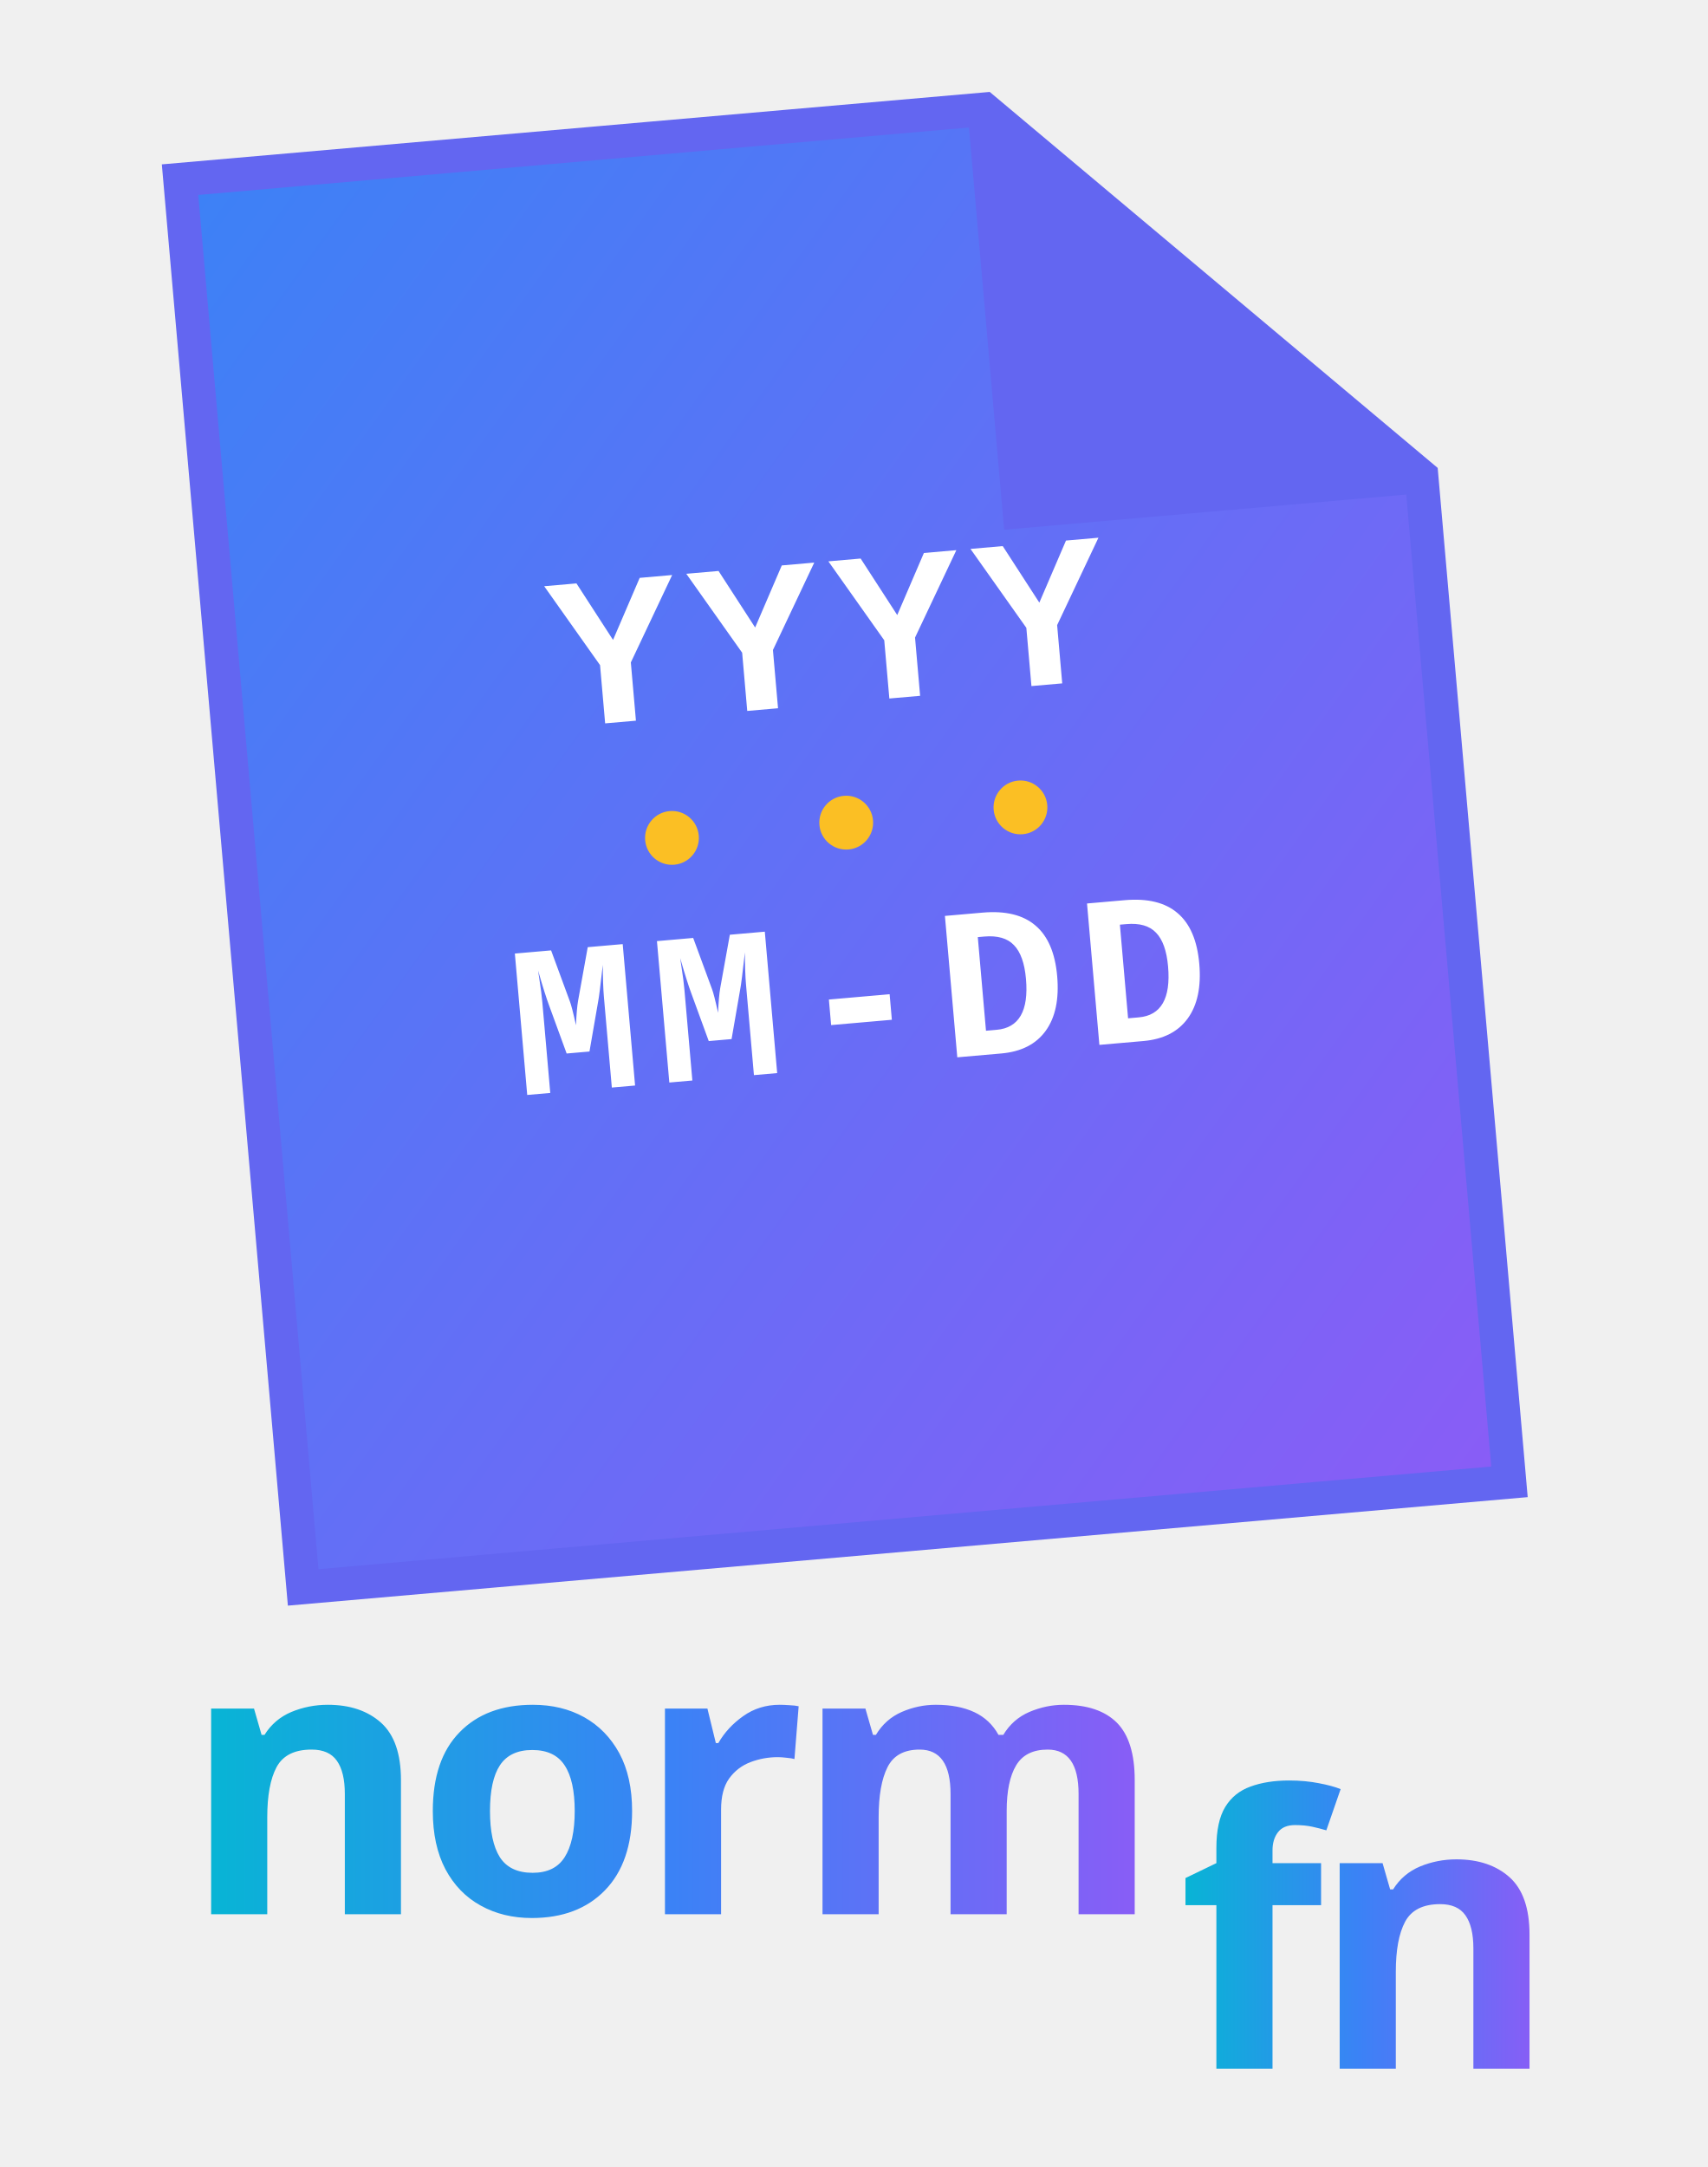
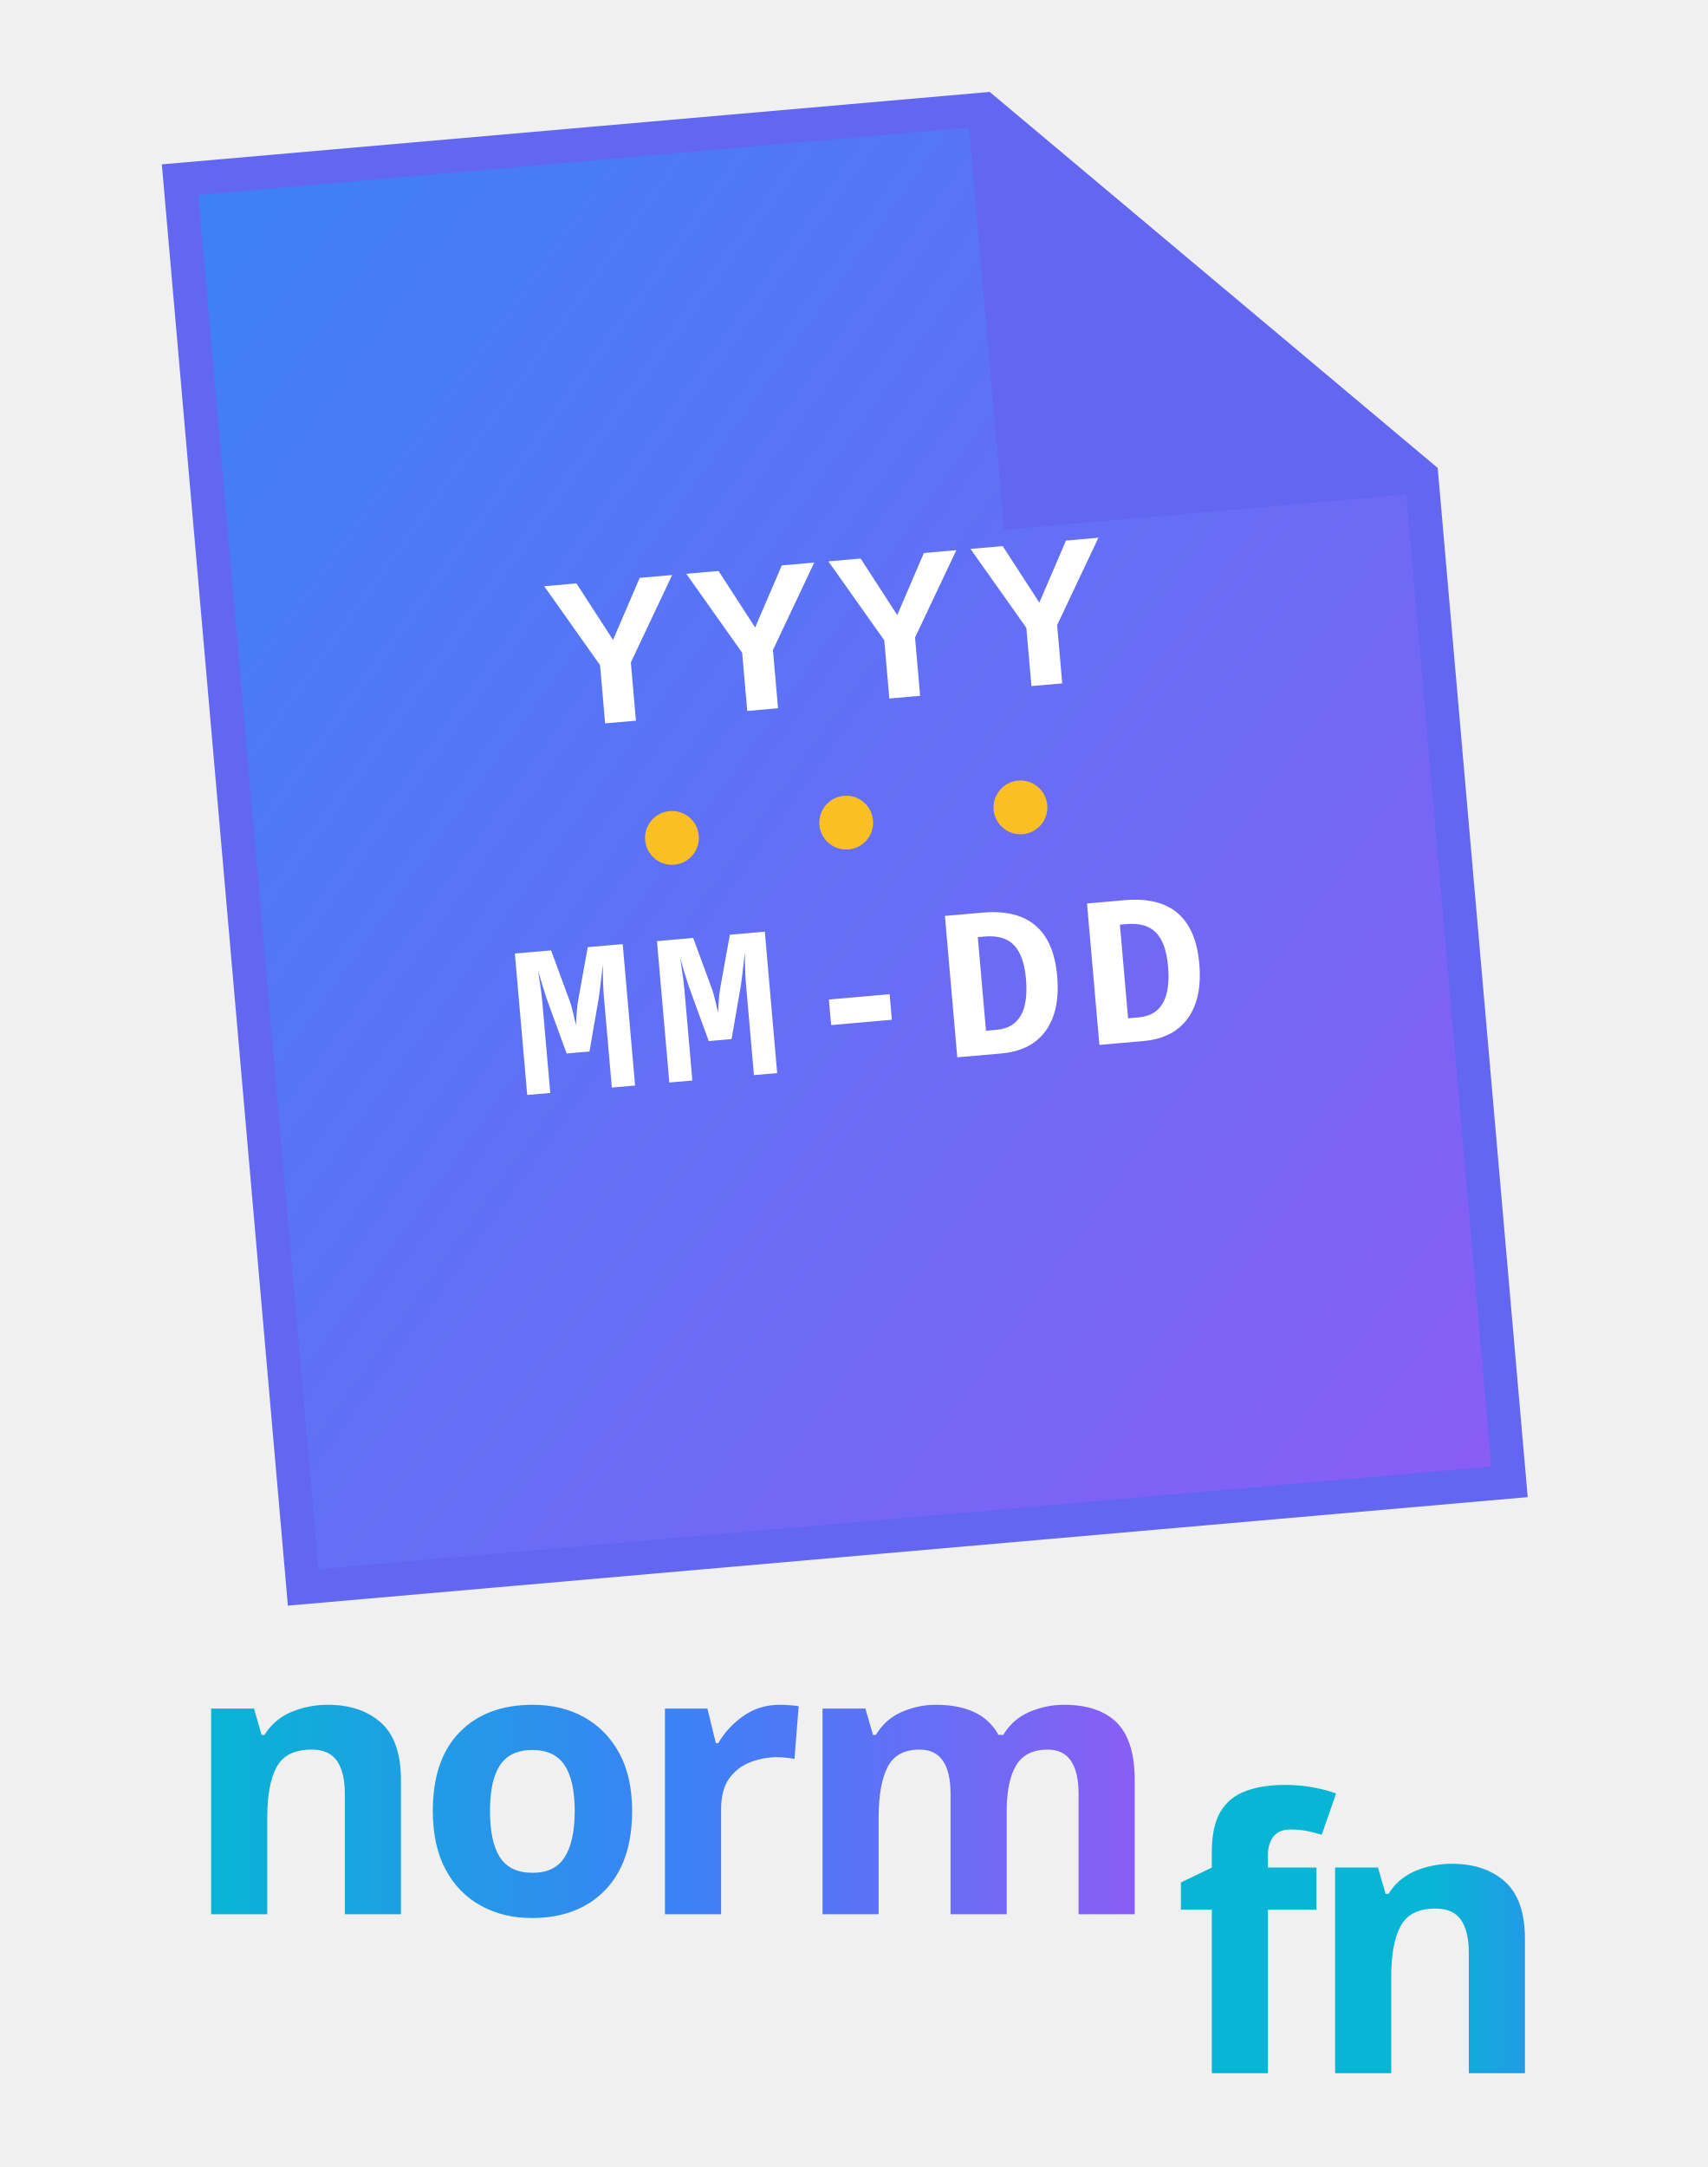
<svg xmlns="http://www.w3.org/2000/svg" xmlns:xlink="http://www.w3.org/1999/xlink" viewBox="0 0 126.891 161.016" width="126.891" height="161.016" version="1.1" id="svg10">
  <defs id="defs5">
    <linearGradient id="docGrad" x1="57.944" y1="40.583" x2="157.663" y2="140.301" gradientTransform="matrix(0.9240827,-0.08084676,0.09395705,1.073934,-45.33118,-26.68523)" gradientUnits="userSpaceOnUse">
      <stop offset="0%" style="stop-color:#3b82f6;stop-opacity:1" id="stop1" />
      <stop offset="100%" style="stop-color:#8b5cf6;stop-opacity:1" id="stop2" />
    </linearGradient>
    <linearGradient id="textGrad" x1="0" y1="0" x2="1" y2="0">
      <stop offset="0%" style="stop-color:#06b6d4;stop-opacity:1" id="stop3" />
      <stop offset="50%" style="stop-color:#3b82f6;stop-opacity:1" id="stop4" />
      <stop offset="100%" style="stop-color:#8b5cf6;stop-opacity:1" id="stop5" />
    </linearGradient>
-     <linearGradient xlink:href="#textGrad" id="linearGradient10" x1="93.627" y1="177.764" x2="117.639" y2="177.764" gradientTransform="matrix(1.120975,0,0,0.8920803,-17.33849,-26.28382)" gradientUnits="userSpaceOnUse" />
+     <linearGradient xlink:href="#textGrad" id="linearGradient10" x1="93.627" y1="177.764" x2="117.639" y2="177.764" gradientTransform="matrix(1.120975,0,0,0.8920803,1.325233,-25.95251)" gradientUnits="userSpaceOnUse" />
    <linearGradient xlink:href="#textGrad" id="linearGradient11" x1="30.634" y1="345.709" x2="64.406" y2="345.709" gradientTransform="matrix(2.10495,0,0,0.4750706,-50.02761,-37.76919)" gradientUnits="userSpaceOnUse" />
  </defs>
  <path d="M 13.382,13.35 22.533,117.95 112.19,110.106 105.654,35.392 73.153,8.121 Z" fill="url(#docGrad)" stroke="#6366f1" stroke-width="2.5" id="path5" style="fill:url(#docGrad)" />
  <path d="m 73.153,8.121 2.615,29.886 29.886,-2.615" fill="#6366f1" stroke="#6366f1" stroke-width="2.5" id="path6" />
  <text x="57.167" y="57.465" font-family="'Courier New', monospace" font-size="16px" font-weight="bold" fill="#ffffff" text-anchor="middle" letter-spacing="1" id="text6" transform="rotate(-5)">YYYY</text>
  <circle cx="44.327" cy="66.375" r="2" fill="#fbbf24" id="circle6" transform="rotate(-5)" />
  <circle cx="57.327" cy="66.375" r="2" fill="#fbbf24" id="circle7" transform="rotate(-5)" />
  <circle cx="70.327" cy="66.375" r="2" fill="#fbbf24" id="circle8" transform="rotate(-5)" />
  <text x="57.167" y="84.465" font-family="'Courier New', monospace" font-size="16px" font-weight="bold" fill="#ffffff" text-anchor="middle" letter-spacing="1" id="text8" transform="rotate(-5)">MM-DD</text>
  <text x="49.972" y="142.231" font-family="'Arial Black', Impact, sans-serif" font-size="28px" font-weight="900" fill="url(#textGrad)" text-anchor="middle" letter-spacing="-1" id="text9" style="fill:url(#linearGradient11)">norm</text>
-   <text x="82.662" y="153.716" font-family="'Arial Black', Impact, sans-serif" font-size="28px" font-weight="900" fill="url(#textGrad)" text-anchor="middle" letter-spacing="-1" id="text10" style="fill:url(#linearGradient10)">
-     <tspan dx="38" fill="#8b5cf6" id="tspan9" style="fill:url(#linearGradient10)">fn</tspan>
+   <text x="101.325" y="154.047" font-family="'Arial Black', Impact, sans-serif" font-size="28px" font-weight="900" fill="url(#textGrad)" text-anchor="middle" letter-spacing="-1" id="text10" style="fill:url(#linearGradient10)">
+     <tspan fill="#8b5cf6" id="tspan9" style="fill:url(#linearGradient10)">fn</tspan>
  </text>
</svg>
